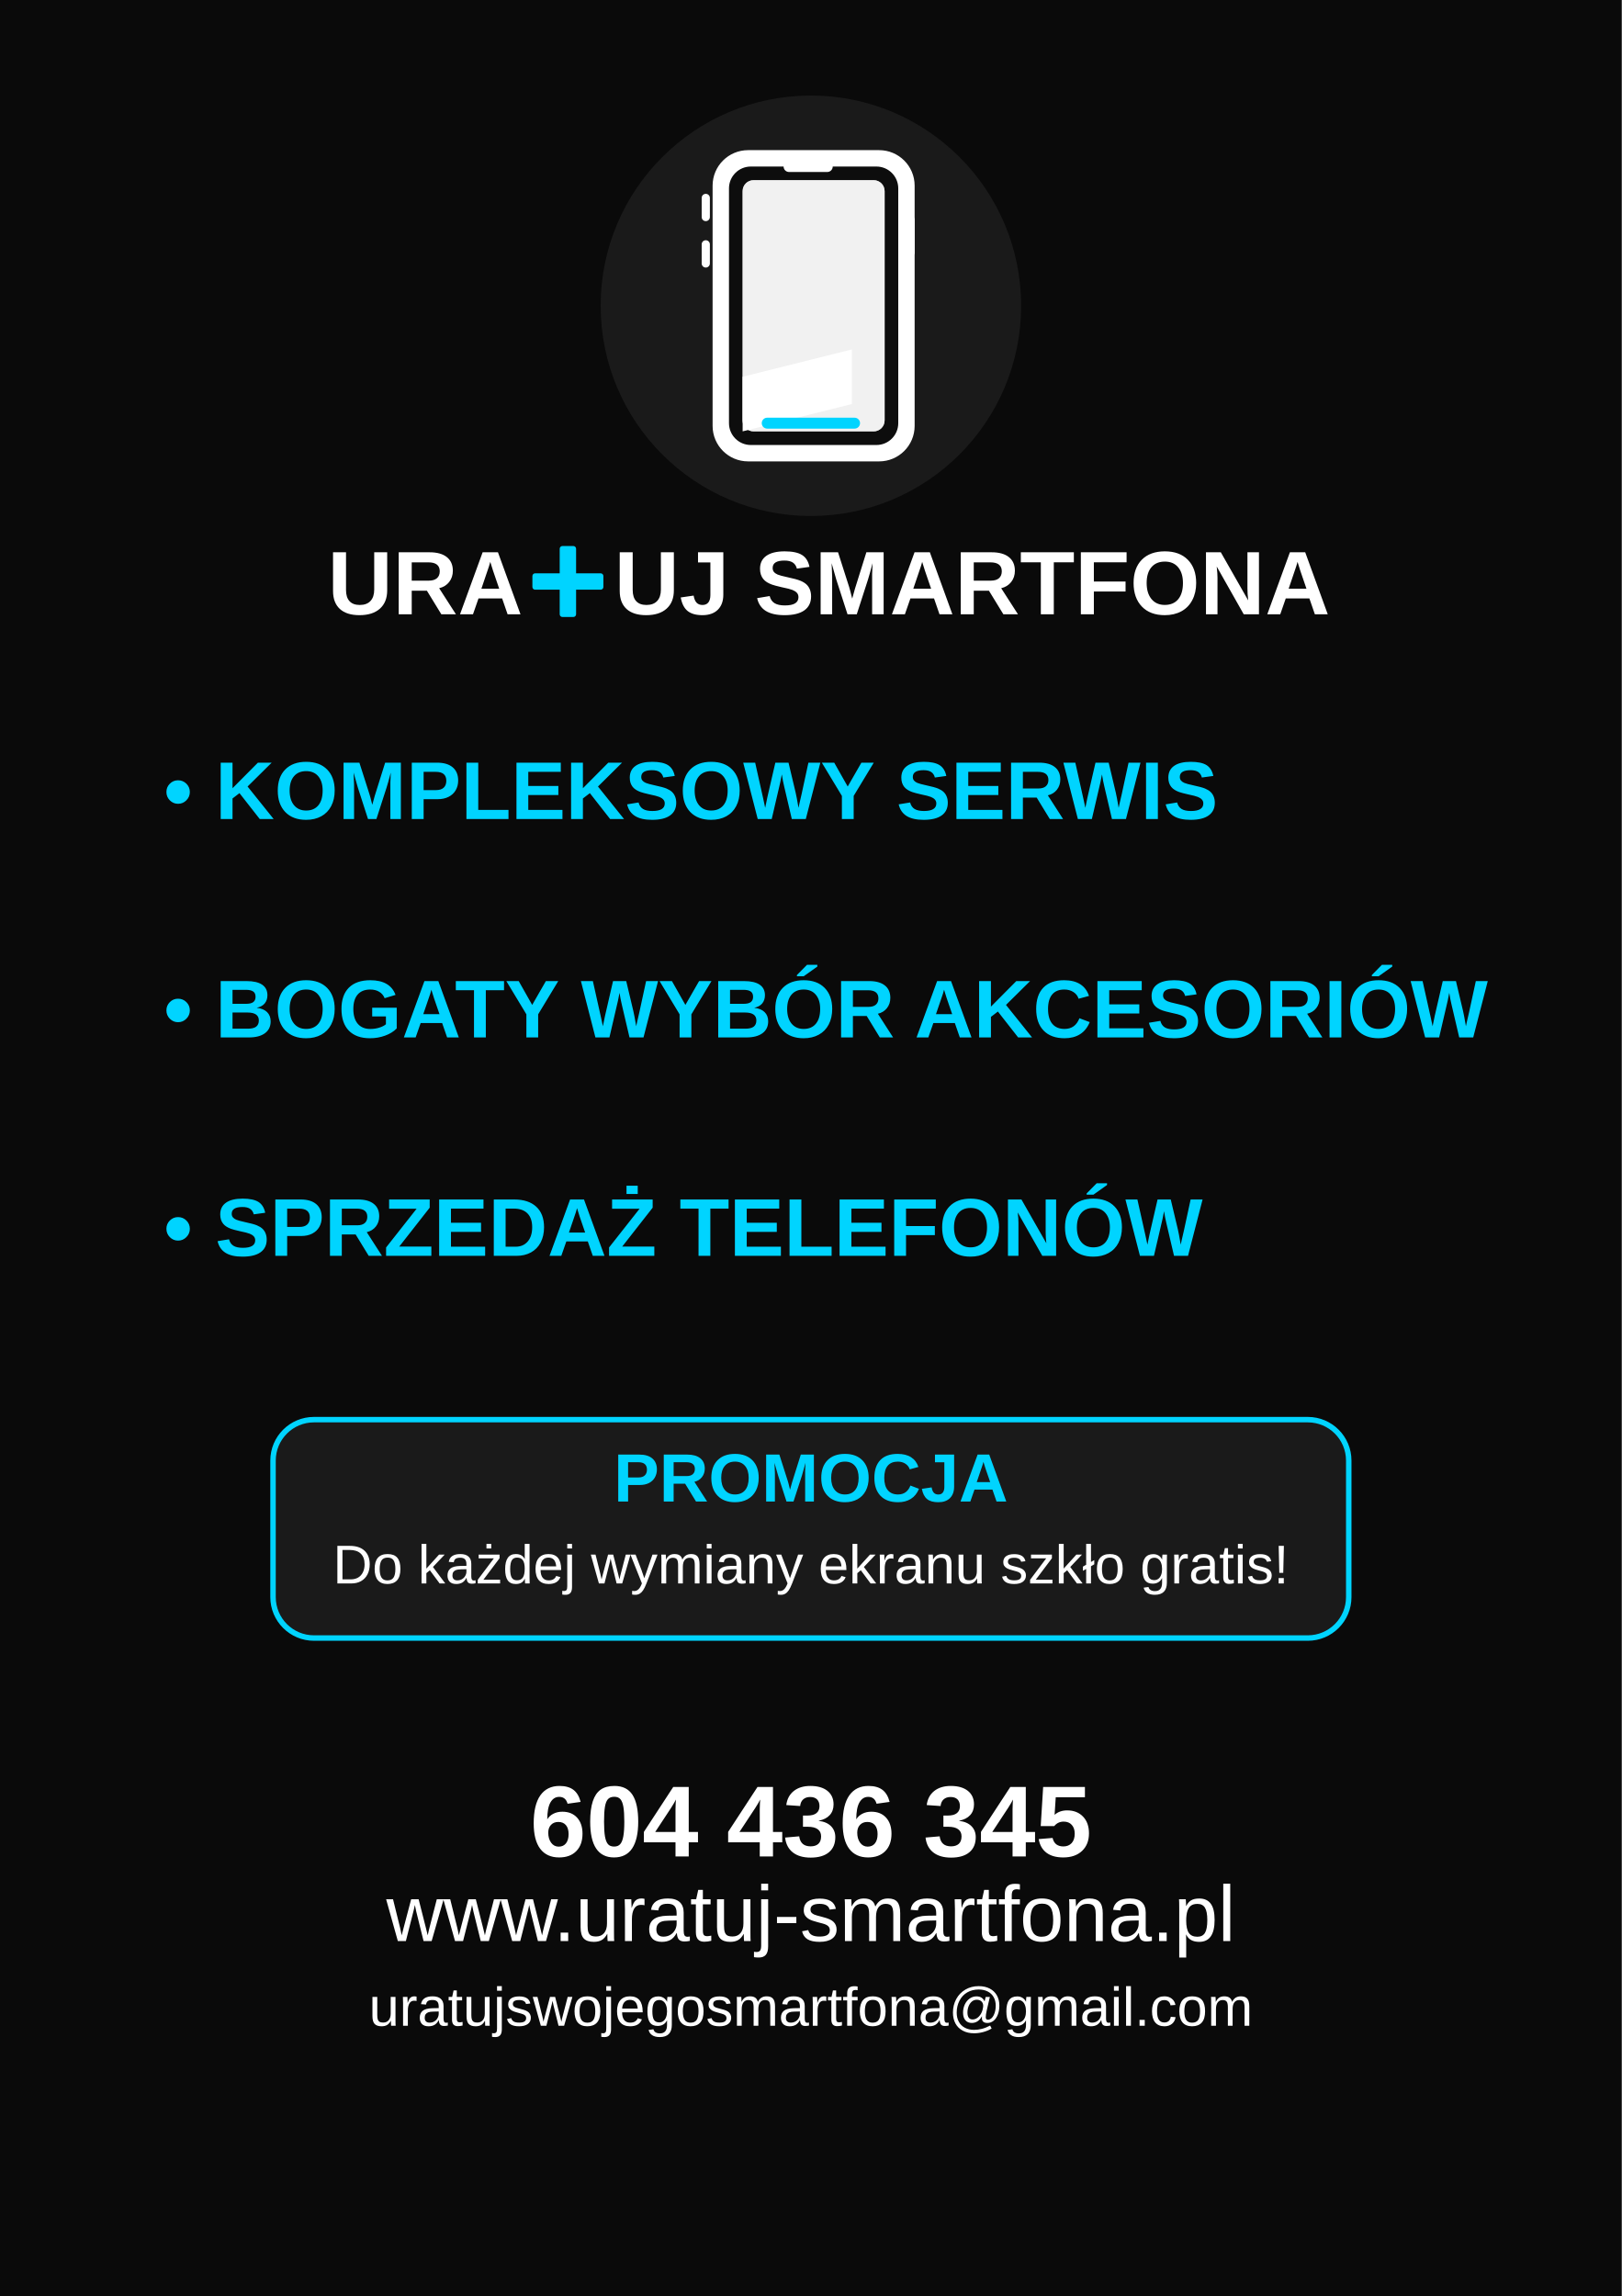
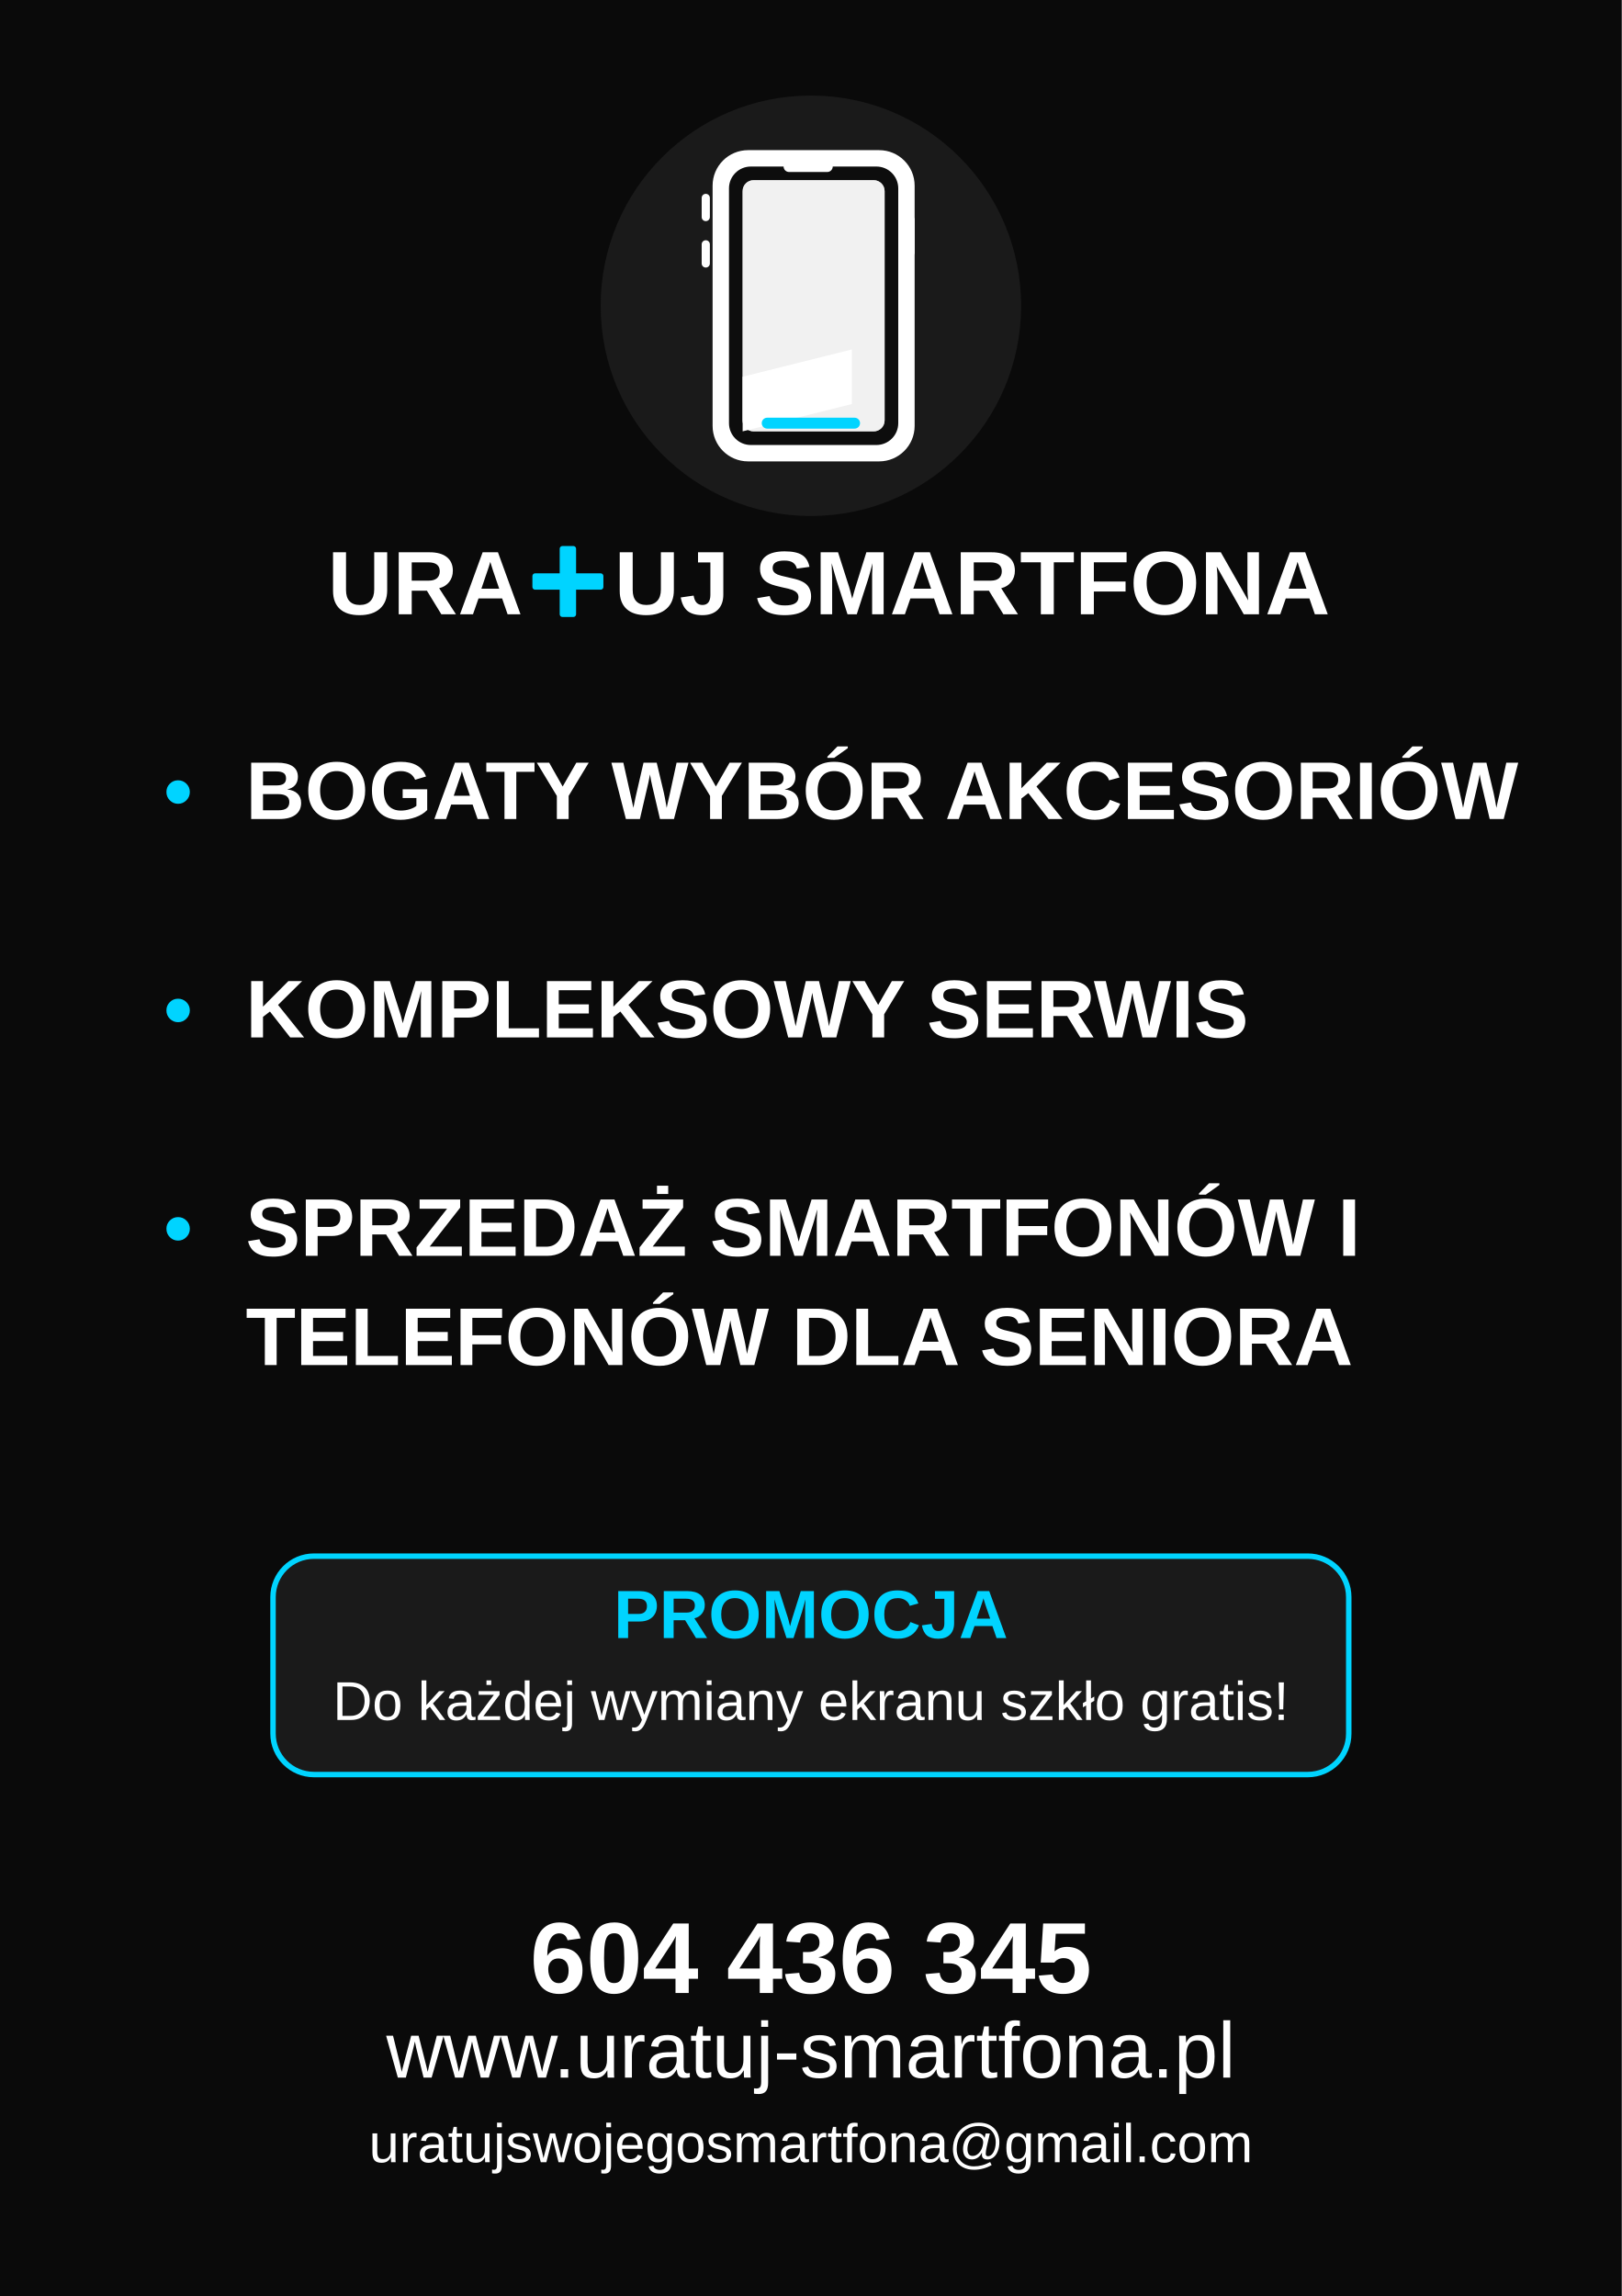
<svg xmlns="http://www.w3.org/2000/svg" width="594" height="841" viewBox="0 0 594 841" fill="none">
  <rect width="594" height="841" fill="hsl(0, 0%, 4%)" />
  <circle cx="297" cy="112" r="77" fill="hsl(0, 0%, 10%)" />
  <rect x="262" y="56" width="72" height="112" rx="12" fill="hsl(0, 0%, 100%)" stroke="hsl(0, 0%, 100%)" stroke-width="2" />
  <rect x="267" y="61" width="62" height="102" rx="8" fill="hsl(0, 0%, 5%)" />
  <rect x="272" y="66" width="52" height="92" rx="4" fill="hsl(0, 0%, 100%)" />
  <rect x="272" y="66" width="52" height="92" rx="4" fill="hsl(0, 0%, 5%)" opacity="0.3" />
  <rect x="272" y="66" width="52" height="92" rx="4" fill="hsl(0, 0%, 100%)" opacity="0.8" />
  <path d="M 312 128 L 312 148 L 272 158 L 272 138 Z" fill="hsl(0, 0%, 100%)" />
  <rect x="287" y="59" width="18" height="4" rx="2" fill="hsl(0, 0%, 100%)" />
  <rect x="279" y="153" width="36" height="4" rx="2" fill="hsl(190, 100%, 50%)" />
  <rect x="257" y="71" width="3" height="10" rx="1.5" fill="hsl(0, 0%, 100%)" />
  <rect x="257" y="88" width="3" height="10" rx="1.5" fill="hsl(0, 0%, 100%)" />
  <rect x="332" y="79" width="3" height="15" rx="1.5" fill="hsl(0, 0%, 100%)" />
  <text x="120" y="225" font-family="Arial, sans-serif" font-size="33" font-weight="bold" text-anchor="start" fill="hsl(0, 0%, 100%)">URA</text>
  <rect x="195" y="210" width="26" height="6" rx="1" fill="hsl(190, 100%, 50%)" />
  <rect x="205" y="200" width="6" height="26" rx="1" fill="hsl(190, 100%, 50%)" />
  <text x="225" y="225" font-family="Arial, sans-serif" font-size="33" font-weight="bold" text-anchor="start" fill="hsl(0, 0%, 100%)">UJ SMARTFONA</text>
-   <text x="60" y="300" font-family="Arial, sans-serif" font-size="30" font-weight="bold" text-anchor="start" fill="hsl(190, 100%, 50%)">• KOMPLEKSOWY SERWIS</text>
-   <text x="60" y="380" font-family="Arial, sans-serif" font-size="30" font-weight="bold" text-anchor="start" fill="hsl(190, 100%, 50%)">• BOGATY WYBÓR AKCESORIÓW</text>
-   <text x="60" y="460" font-family="Arial, sans-serif" font-size="30" font-weight="bold" text-anchor="start" fill="hsl(190, 100%, 50%)">• SPRZEDAŻ TELEFONÓW</text>
-   <rect x="100" y="520" width="394" height="80" rx="15" fill="hsl(0, 0%, 10%)" stroke="hsl(190, 100%, 50%)" stroke-width="2" />
-   <text x="297" y="550" font-family="Arial, sans-serif" font-size="25" font-weight="bold" text-anchor="middle" fill="hsl(190, 100%, 50%)">PROMOCJA</text>
-   <text x="297" y="580" font-family="Arial, sans-serif" font-size="20" font-weight="normal" text-anchor="middle" fill="hsl(0, 0%, 100%)">Do każdej wymiany ekranu szkło gratis!</text>
-   <text x="297" y="680" font-family="Arial, sans-serif" font-size="37" font-weight="bold" text-anchor="middle" fill="hsl(0, 0%, 100%)">604 436 345</text>
-   <text x="297" y="711" font-family="Arial, sans-serif" font-size="29" font-weight="normal" text-anchor="middle" fill="hsl(0, 0%, 100%)">www.uratuj-smartfona.pl</text>
-   <text x="297" y="742" font-family="Arial, sans-serif" font-size="20" font-weight="normal" text-anchor="middle" fill="hsl(0, 0%, 100%)">uratujswojegosmartfona@gmail.com</text>
+   <text x="60" y="300" font-family="Arial, sans-serif" font-size="30" font-weight="bold" text-anchor="start" fill="hsl(190, 100%, 50%)">•</text>
+   <text x="90" y="300" font-family="Arial, sans-serif" font-size="30" font-weight="bold" text-anchor="start" fill="hsl(0, 0%, 100%)">BOGATY WYBÓR AKCESORIÓW</text>
+   <text x="60" y="380" font-family="Arial, sans-serif" font-size="30" font-weight="bold" text-anchor="start" fill="hsl(190, 100%, 50%)">•</text>
+   <text x="90" y="380" font-family="Arial, sans-serif" font-size="30" font-weight="bold" text-anchor="start" fill="hsl(0, 0%, 100%)">KOMPLEKSOWY SERWIS</text>
+   <text x="60" y="460" font-family="Arial, sans-serif" font-size="30" font-weight="bold" text-anchor="start" fill="hsl(190, 100%, 50%)">•</text>
+   <text x="90" y="460" font-family="Arial, sans-serif" font-size="30" font-weight="bold" text-anchor="start" fill="hsl(0, 0%, 100%)">SPRZEDAŻ SMARTFONÓW I</text>
+   <text x="90" y="500" font-family="Arial, sans-serif" font-size="30" font-weight="bold" text-anchor="start" fill="hsl(0, 0%, 100%)">TELEFONÓW DLA SENIORA</text>
+   <rect x="100" y="570" width="394" height="80" rx="15" fill="hsl(0, 0%, 10%)" stroke="hsl(190, 100%, 50%)" stroke-width="2" />
+   <text x="297" y="600" font-family="Arial, sans-serif" font-size="25" font-weight="bold" text-anchor="middle" fill="hsl(190, 100%, 50%)">PROMOCJA</text>
+   <text x="297" y="630" font-family="Arial, sans-serif" font-size="20" font-weight="normal" text-anchor="middle" fill="hsl(0, 0%, 100%)">Do każdej wymiany ekranu szkło gratis!</text>
+   <text x="297" y="730" font-family="Arial, sans-serif" font-size="37" font-weight="bold" text-anchor="middle" fill="hsl(0, 0%, 100%)">604 436 345</text>
+   <text x="297" y="761" font-family="Arial, sans-serif" font-size="29" font-weight="normal" text-anchor="middle" fill="hsl(0, 0%, 100%)">www.uratuj-smartfona.pl</text>
+   <text x="297" y="792" font-family="Arial, sans-serif" font-size="20" font-weight="normal" text-anchor="middle" fill="hsl(0, 0%, 100%)">uratujswojegosmartfona@gmail.com</text>
</svg>
